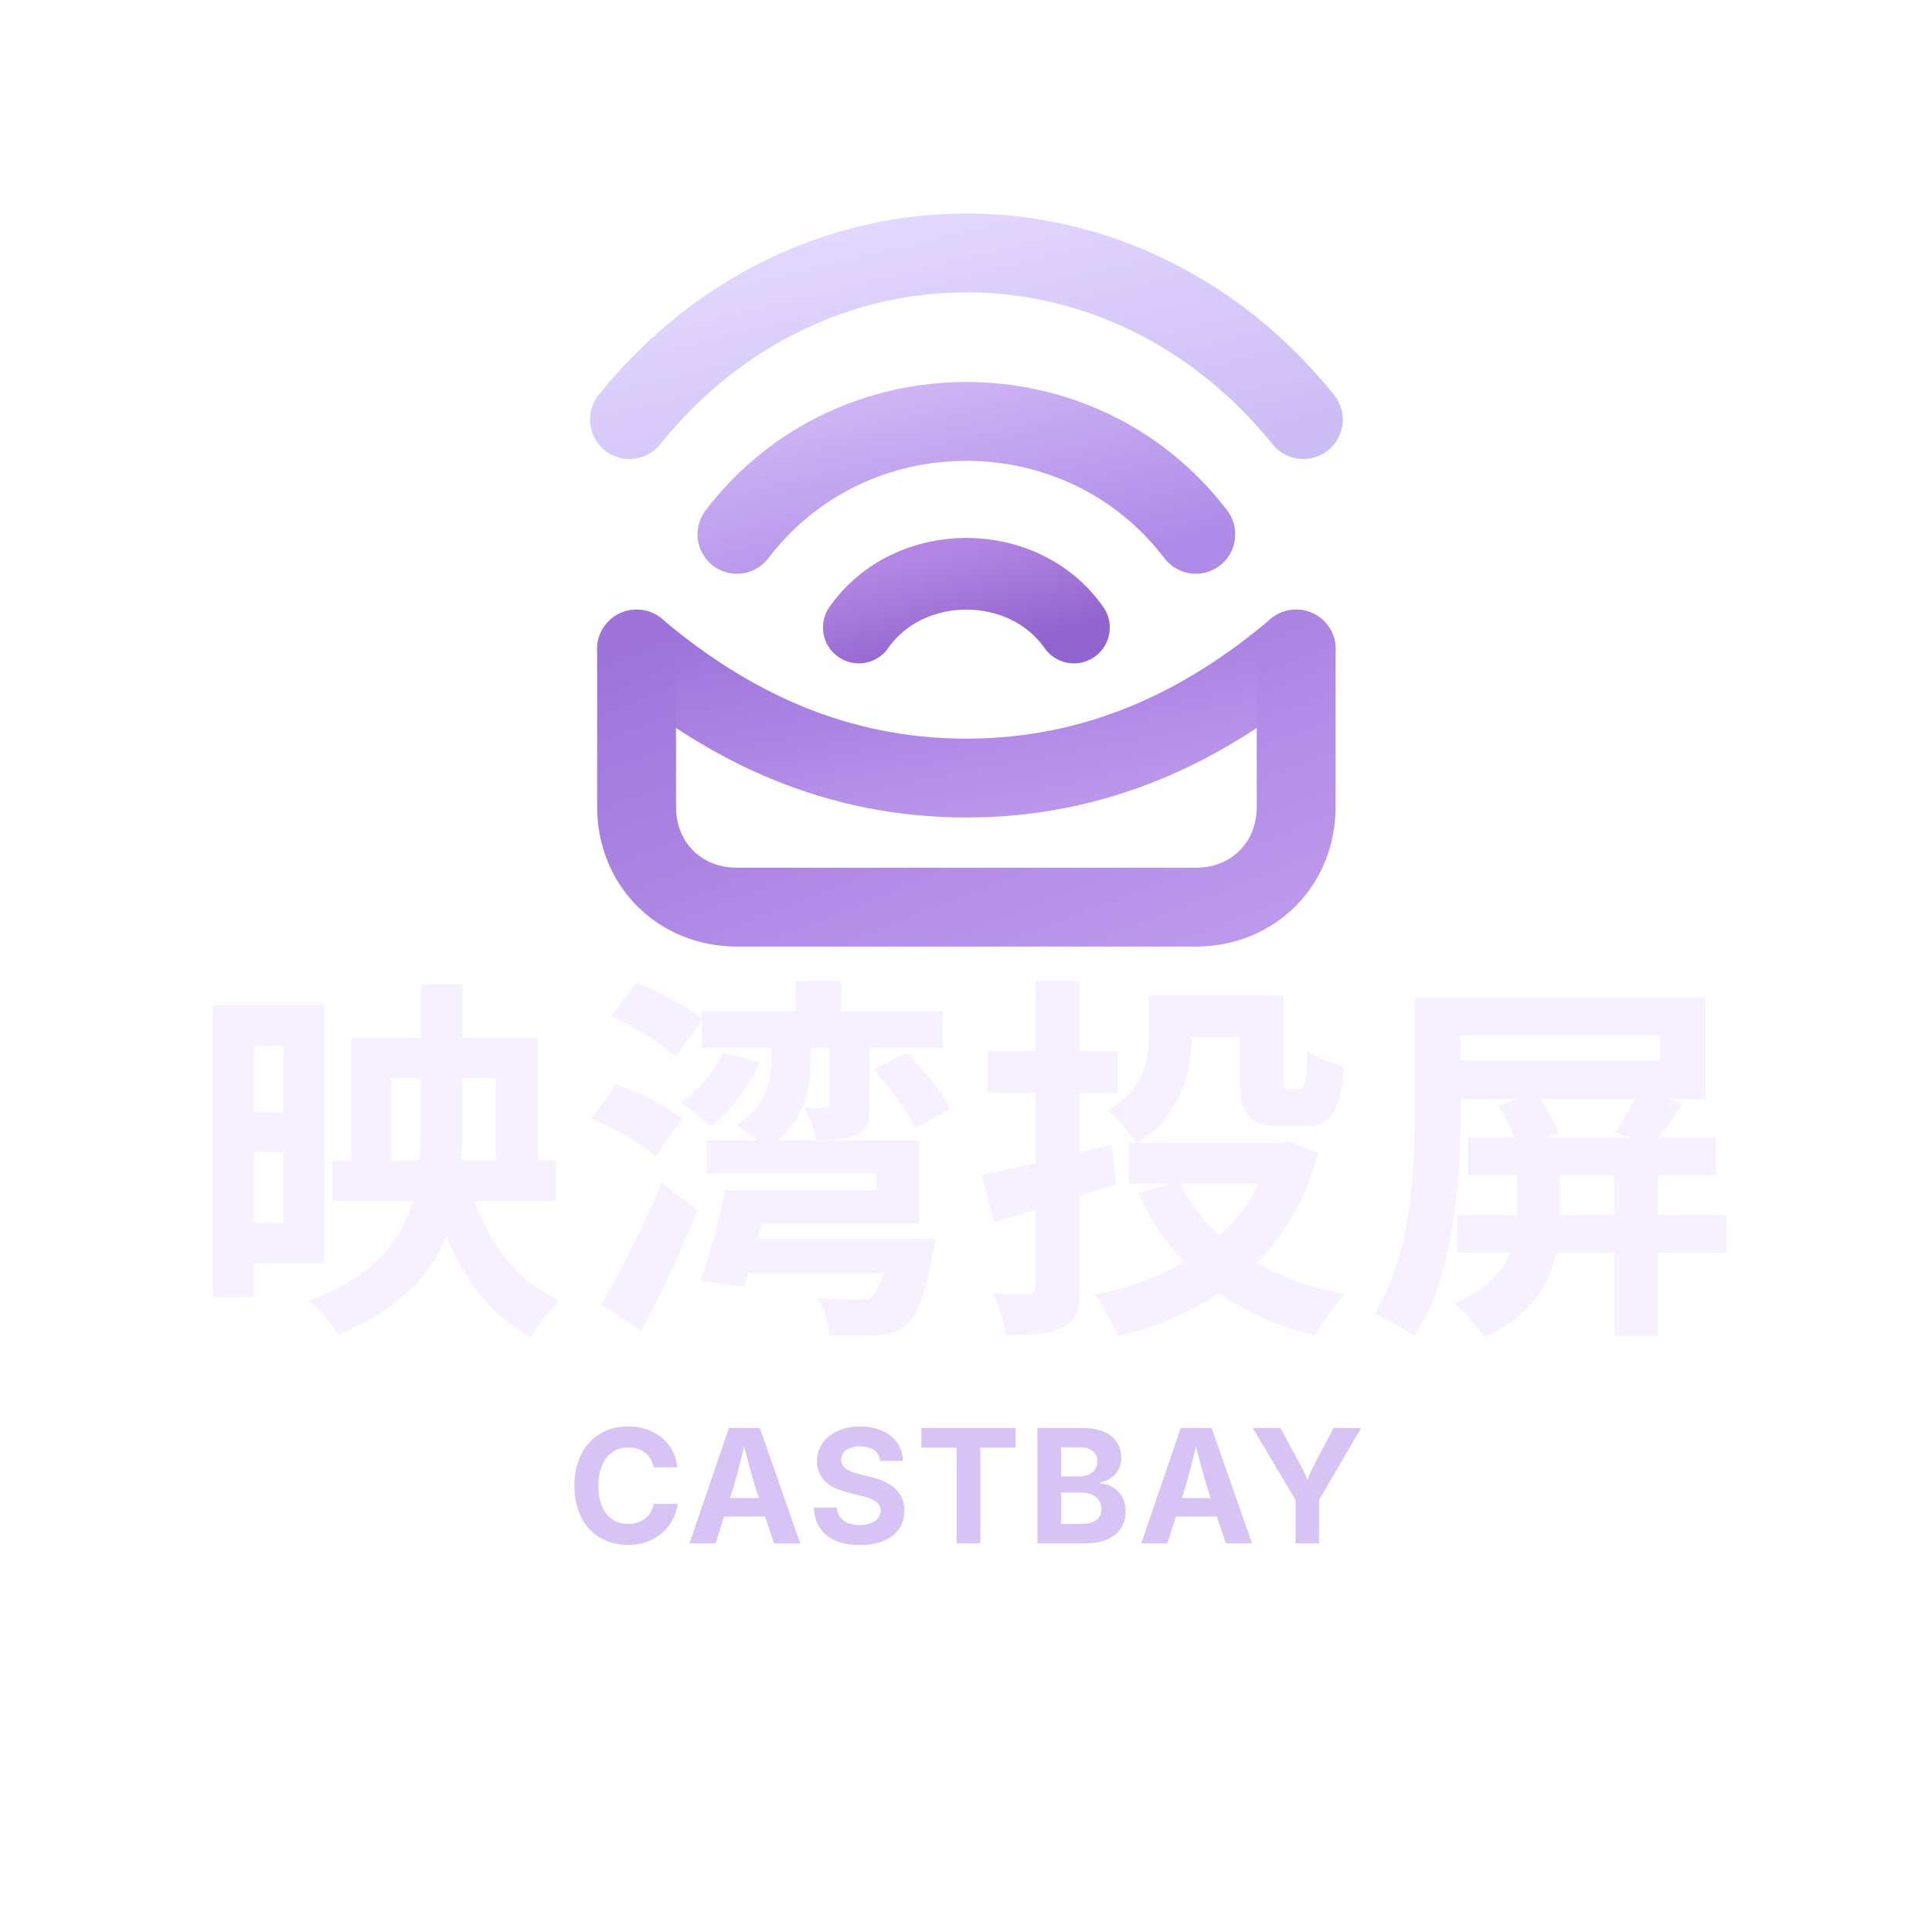
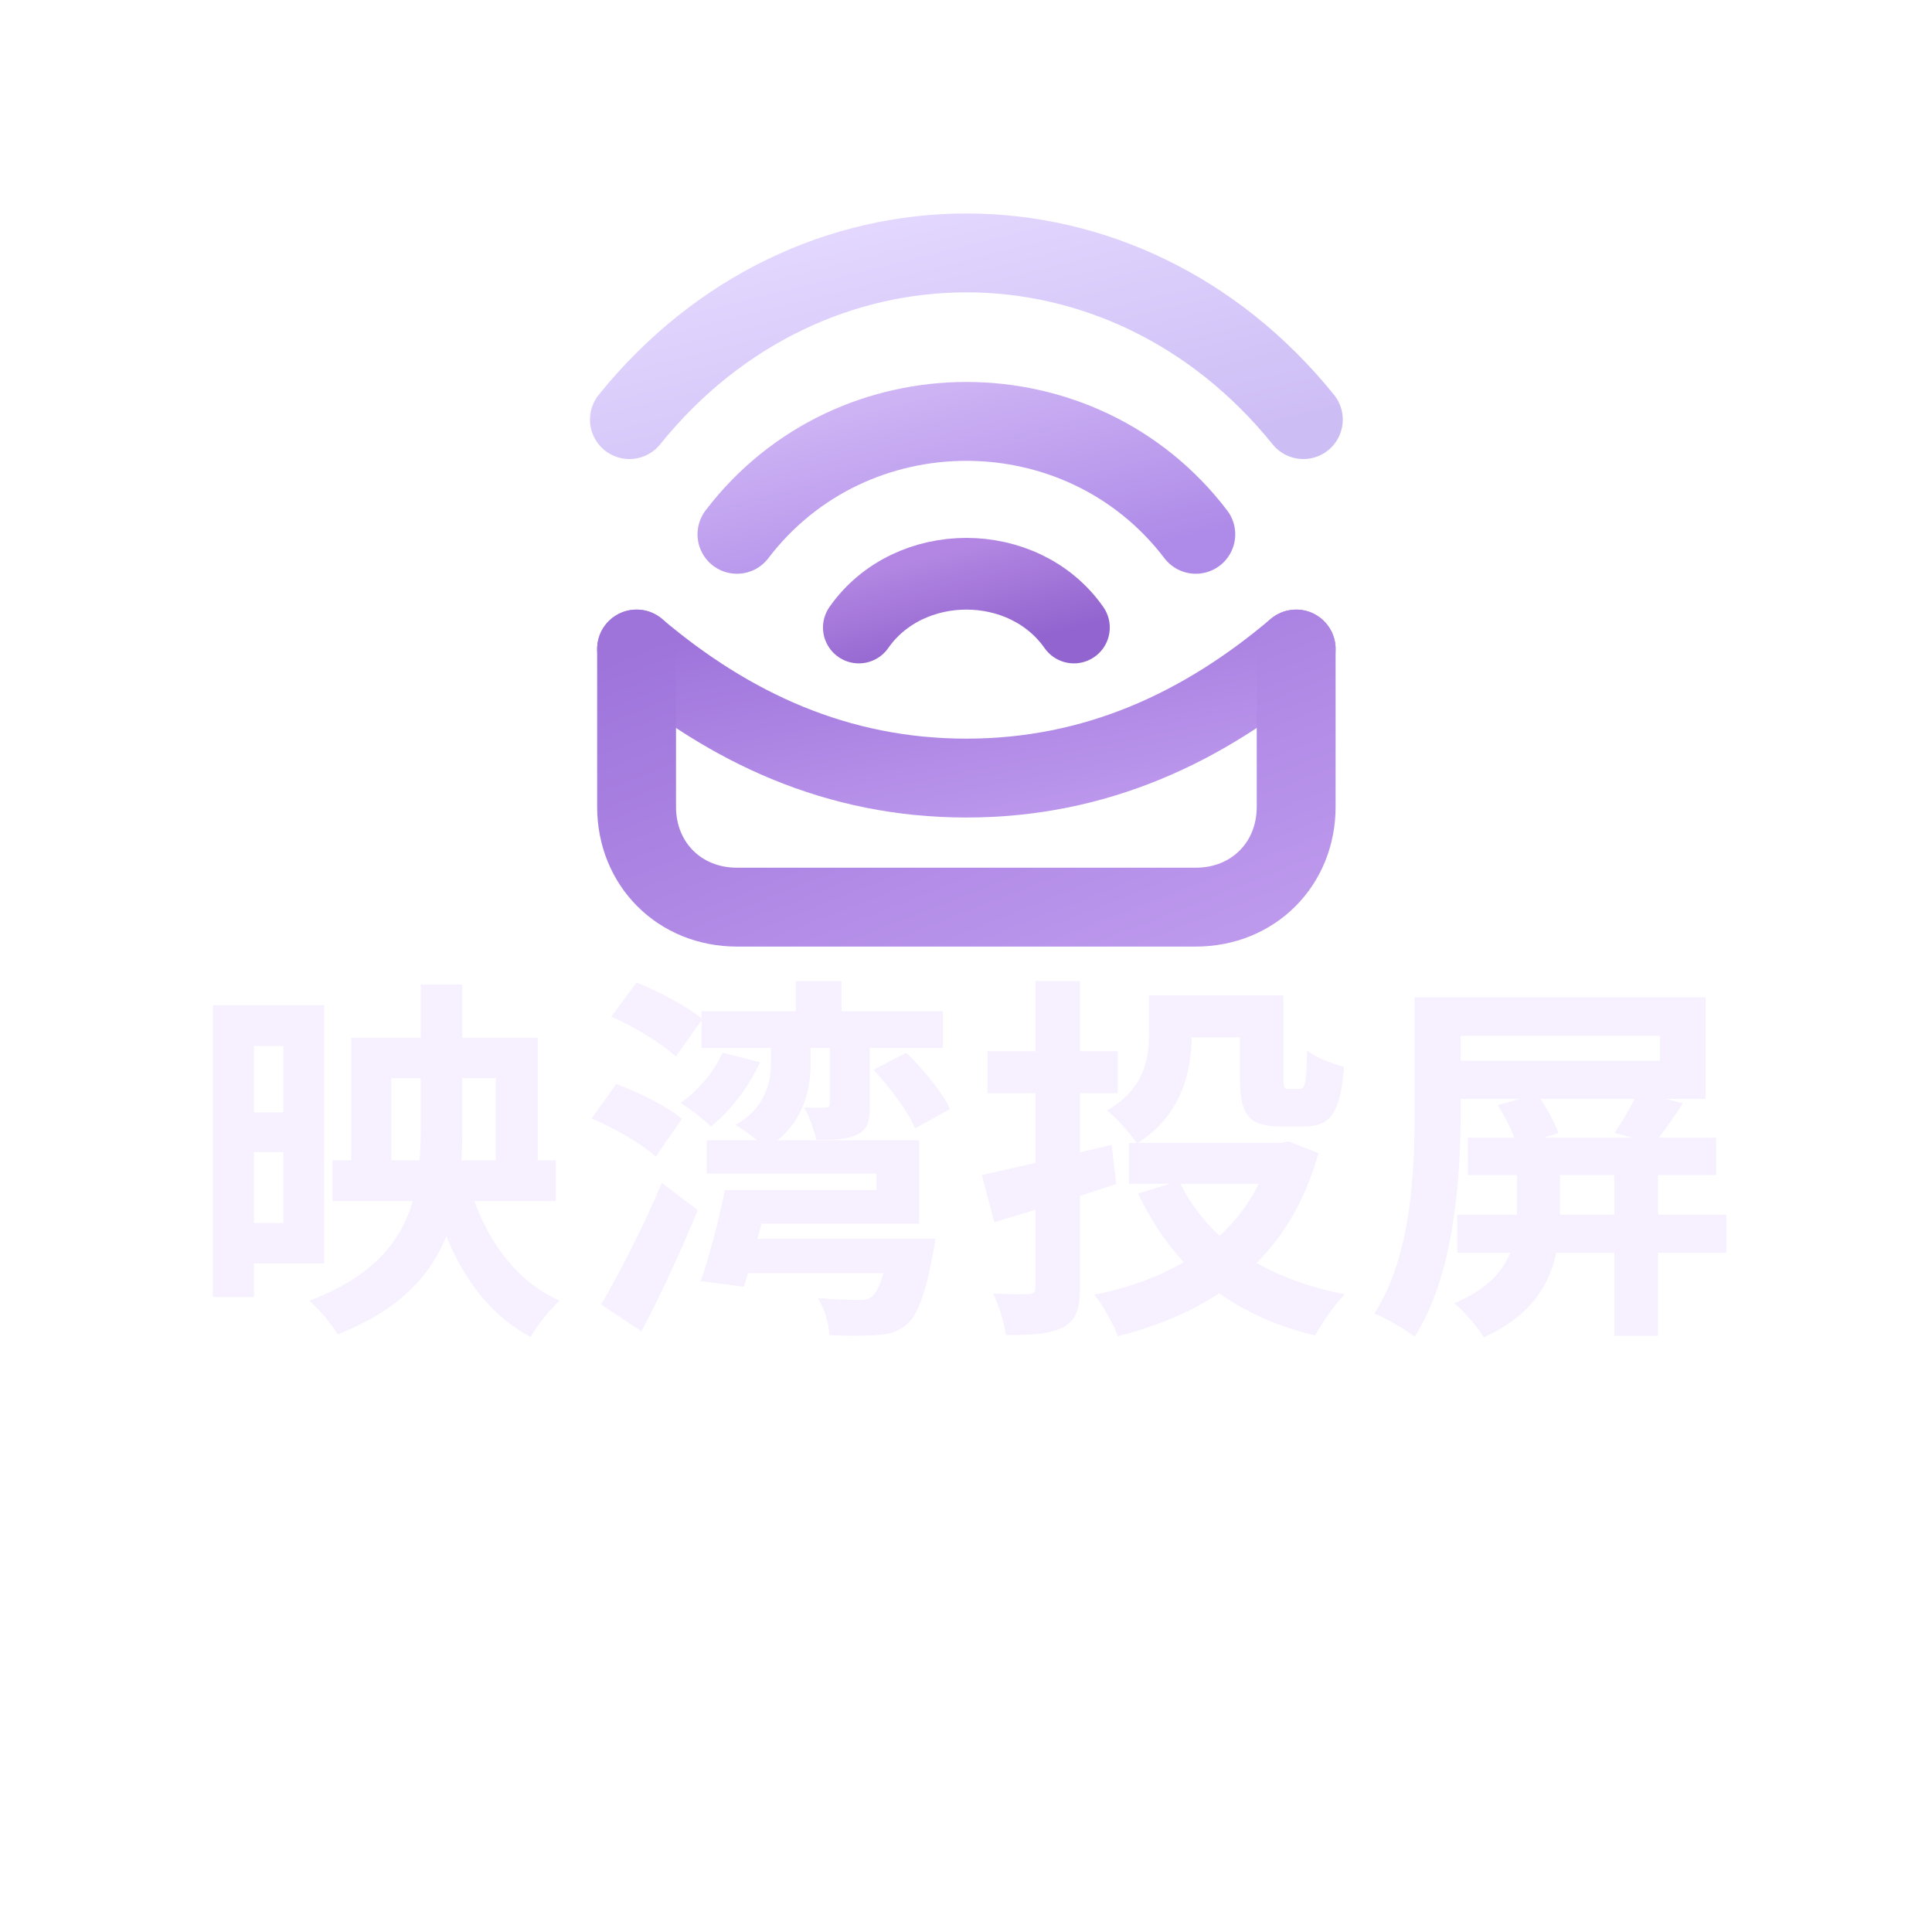
- <svg xmlns="http://www.w3.org/2000/svg" viewBox="0 0 1024 1024" role="img" aria-label="映湾投屏 CASTBAY vertical dark">
+ <svg xmlns="http://www.w3.org/2000/svg" viewBox="0 0 1024 1024" role="img" aria-label="映湾投屏 dark logo">
  <defs>
    <linearGradient id="outer" x1="0" y1="0" x2="1" y2="1">
      <stop offset="0" stop-color="#E5DAFF" />
      <stop offset="1" stop-color="#CDBDF5" />
    </linearGradient>
    <linearGradient id="middle" x1="0" y1="0" x2="1" y2="1">
      <stop offset="0" stop-color="#D0B6F5" />
      <stop offset="1" stop-color="#AE8BE8" />
    </linearGradient>
    <linearGradient id="inner" x1="0" y1="0" x2="1" y2="1">
      <stop offset="0" stop-color="#B286E2" />
      <stop offset="1" stop-color="#9264CF" />
    </linearGradient>
    <linearGradient id="base" x1="0" y1="0" x2="1" y2="1">
      <stop offset="0" stop-color="#9E74DB" />
      <stop offset="1" stop-color="#BD99ED" />
    </linearGradient>
  </defs>
  <g transform="translate(269 116) scale(3.8)" fill="none" stroke-linecap="round" stroke-linejoin="round">
    <path d="M17 28C42-3 86-3 111 28" stroke="url(#outer)" stroke-width="11" />
    <path d="M32 44C48 23 80 23 96 44" stroke="url(#middle)" stroke-width="11" />
    <path d="M49 57C56 47 72 47 79 57" stroke="url(#inner)" stroke-width="10" />
    <path d="M18 60c13 11 28 18 46 18s33-7 46-18" stroke="url(#base)" stroke-width="11" />
    <path d="M18 60v22c0 8 6 14 14 14h64c8 0 14-6 14-14V60" stroke="url(#base)" stroke-width="11" />
  </g>
  <text x="512" y="690" text-anchor="middle" fill="#F6F0FF" font-family="PingFang SC, Noto Sans SC, sans-serif" font-size="200" font-weight="700" letter-spacing="8">映湾投屏</text>
-   <text x="512" y="818" text-anchor="middle" fill="#D7C4F5" font-family="Avenir Next, Inter, sans-serif" font-size="84" font-weight="650" letter-spacing="3">CASTBAY</text>
</svg>
